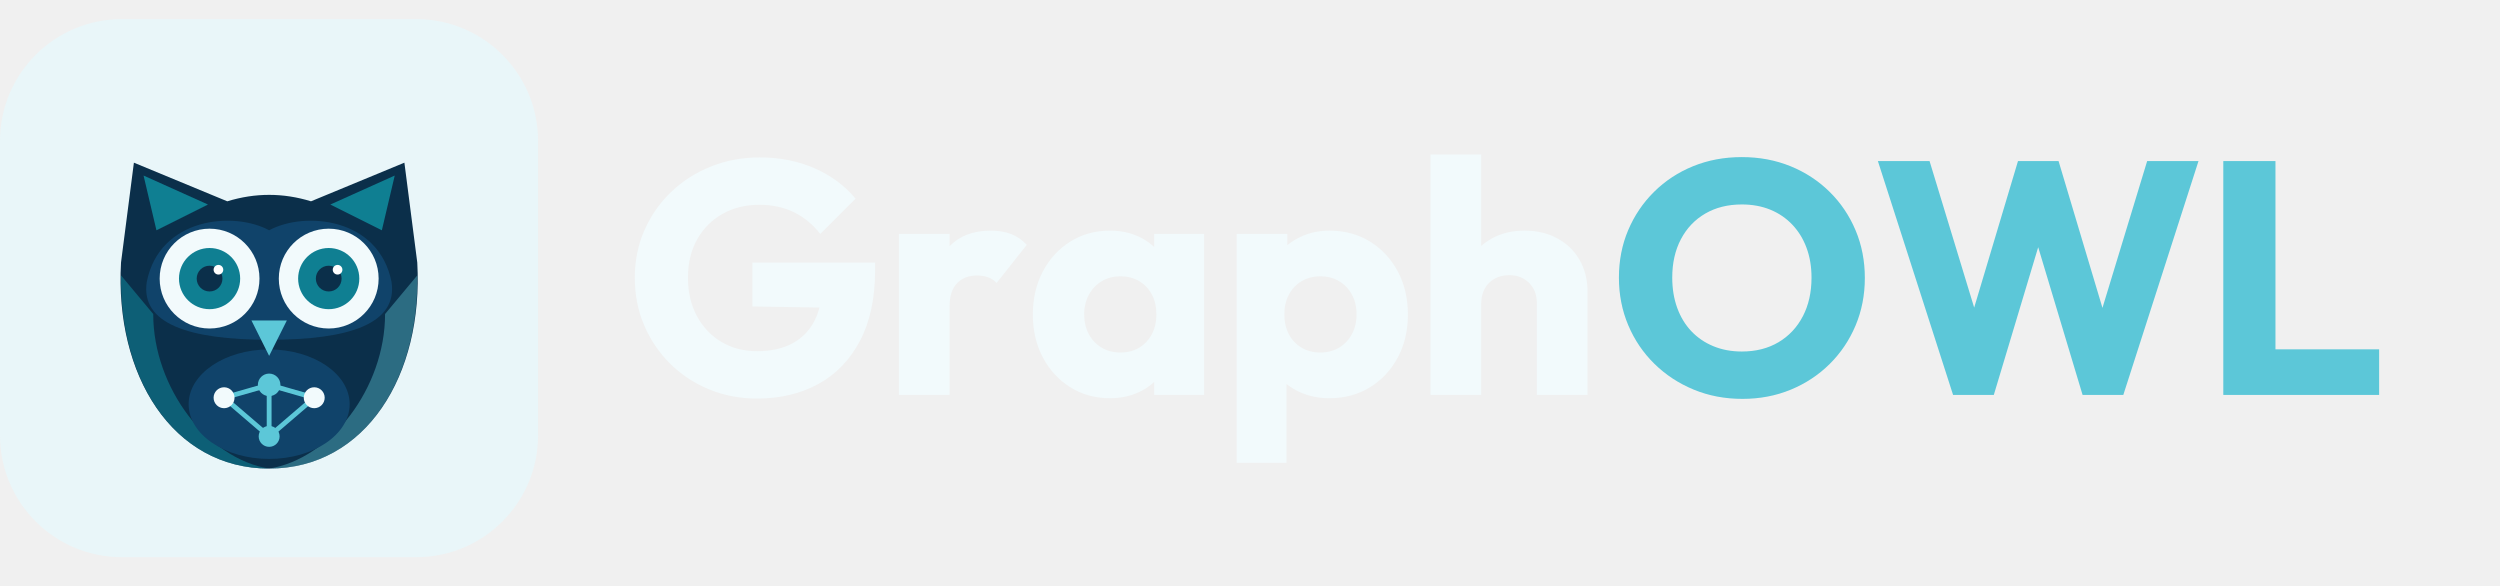
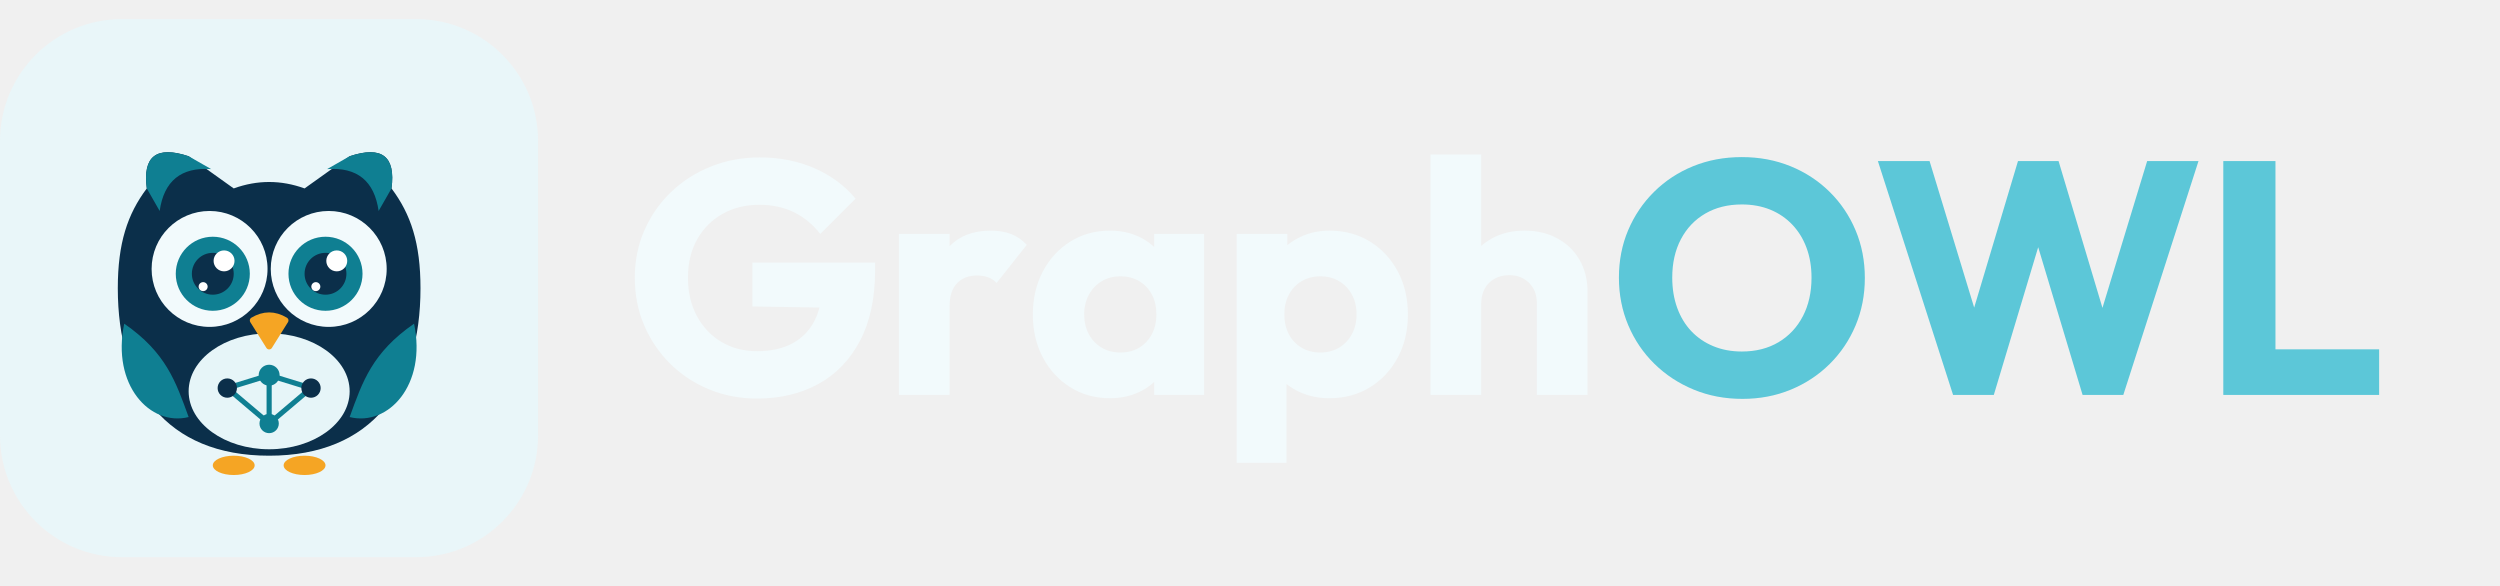
<svg xmlns="http://www.w3.org/2000/svg" viewBox="0 0 785 184" width="785" height="184" role="img" aria-label="GraphOWL">
  <g transform="translate(0 6) scale(0.66)">
    <rect width="256" height="256" rx="58" fill="#e9f6f9" />
    <g transform="translate(30 30) scale(.766)">
-       <path d="M44 50L102 74Q128 66 154 74L212 50L220 112C224 182 188 240 128 240C68 240 32 182 36 112Z" fill="#0b2f4a" />
-       <path d="M36 120C35 186 70 240 128 240C90 234 56 190 56 144Z" fill="#0f7f92" opacity=".6" />
-       <path d="M220 120C221 186 186 240 128 240C166 234 200 190 200 144Z" fill="#5cc7d8" opacity=".4" />
-       <path d="M50 58L90 76L58 92Z" fill="#0f7f92" />
-       <path d="M206 58L166 76L198 92Z" fill="#0f7f92" />
-       <path d="M128 92C150 80 196 84 204 124C208 150 178 160 128 160C78 160 48 150 52 124C60 84 106 80 128 92Z" fill="#10436a" />
-       <ellipse cx="128" cy="200" rx="50" ry="34" fill="#10436a" />
-       <circle cx="91" cy="122" r="31" fill="#f2fafc" />
-       <circle cx="165" cy="122" r="31" fill="#f2fafc" />
-       <circle cx="91" cy="122" r="19" fill="#0f7f92" />
-       <circle cx="165" cy="122" r="19" fill="#0f7f92" />
-       <circle cx="91" cy="122" r="8" fill="#0b2f4a" />
-       <circle cx="165" cy="122" r="8" fill="#0b2f4a" />
-       <circle cx="96.5" cy="116.5" r="3" fill="#fff" />
-       <circle cx="170.5" cy="116.5" r="3" fill="#fff" />
-       <path d="M117 148H139L128 170Z" fill="#5cc7d8" />
-       <g fill="none" stroke="#5cc7d8" stroke-width="3" stroke-linecap="round" stroke-linejoin="round">
-         <path d="M100 196L128 188L156 196L128 220ZM100 196L128 220M128 188V220" />
+       <ellipse cx="106" cy="238" rx="13" ry="6" fill="#f5a524" />
+       <ellipse cx="150" cy="238" rx="13" ry="6" fill="#f5a524" />
+       <path d="M128 232C64 232 34 190 34 128C34 100 40 82 52 66Q48 36 78 46L106 66Q128 58 150 66L178 46Q208 36 204 66C216 82 222 100 222 128C222 190 192 232 128 232Z" fill="#0b2f4a" />
+       <path d="M52 66Q48 36 78 46L92 54Q64 52 60 80Z" fill="#0f7f92" />
+       <path d="M204 66Q208 36 178 46L164 54Q192 52 196 80Z" fill="#0f7f92" />
+       <path d="M38 150C30 188 54 214 78 208C70 186 64 168 38 150Z" fill="#0f7f92" />
+       <path d="M218 150C226 188 202 214 178 208C186 186 192 168 218 150Z" fill="#0f7f92" />
+       <ellipse cx="128" cy="192" rx="50" ry="36" fill="#e6f5f8" />
+       <circle cx="91" cy="116" r="36" fill="#f2fafc" />
+       <circle cx="165" cy="116" r="36" fill="#f2fafc" />
+       <circle cx="93" cy="119" r="23" fill="#0f7f92" />
+       <circle cx="163" cy="119" r="23" fill="#0f7f92" />
+       <circle cx="93" cy="119" r="13" fill="#0b2f4a" />
+       <circle cx="163" cy="119" r="13" fill="#0b2f4a" />
+       <circle cx="100" cy="111" r="6.5" fill="#fff" />
+       <circle cx="170" cy="111" r="6.5" fill="#fff" />
+       <circle cx="87" cy="127" r="2.8" fill="#fff" />
+       <circle cx="157" cy="127" r="2.8" fill="#fff" />
+       <path d="M118 148Q128 142 138 148L128 164Z" fill="#f5a524" stroke="#f5a524" stroke-width="4" stroke-linejoin="round" />
+       <g fill="none" stroke="#0f7f92" stroke-width="3.2" stroke-linecap="round" stroke-linejoin="round">
+         <path d="M102 190L128 182L154 190L128 212ZM102 190L128 212M128 182V212" />
      </g>
-       <circle cx="100" cy="196" r="6.5" fill="#f2fafc" />
-       <circle cx="156" cy="196" r="6.5" fill="#f2fafc" />
-       <circle cx="128" cy="188" r="7" fill="#5cc7d8" />
-       <circle cx="128" cy="220" r="6.5" fill="#5cc7d8" />
+       <circle cx="102" cy="190" r="6" fill="#0b2f4a" />
+       <circle cx="154" cy="190" r="6" fill="#0b2f4a" />
+       <circle cx="128" cy="182" r="6.5" fill="#0f7f92" />
+       <circle cx="128" cy="212" r="6" fill="#0f7f92" />
    </g>
  </g>
  <path d="M237.704 125.144Q229.644 125.144 222.65 122.258Q215.656 119.372 210.43 114.198Q205.204 109.024 202.266 102.134Q199.328 95.244 199.328 87.236Q199.328 79.176 202.344 72.312Q205.36 65.448 210.716 60.3Q216.072 55.152 223.222 52.292Q230.372 49.432 238.588 49.432Q248.052 49.432 255.826 52.864Q263.6 56.296 268.644 62.38L257.568 73.456Q254.032 68.932 249.248 66.618Q244.464 64.304 238.432 64.304Q231.932 64.304 226.862 67.164Q221.792 70.024 218.906 75.172Q216.02 80.32 216.02 87.184Q216.02 94.048 218.828 99.248Q221.636 104.448 226.524 107.36Q231.412 110.272 237.756 110.272Q244.204 110.272 248.754 107.854Q253.304 105.436 255.722 100.782Q258.14 96.128 258.14 89.524L269.008 96.752L236.248 96.232V82.452H274.78V84.844Q274.78 98.0 270.048 106.996Q265.316 115.992 256.97 120.568Q248.624 125.144 237.704 125.144Z M282.256 124.0V73.456H298.168V124.0ZM298.168 96.284 291.46 91.084Q293.436 82.192 298.168 77.304Q302.899 72.416 311.116 72.416Q314.756 72.416 317.538 73.508Q320.32 74.6 322.4 76.888L312.936 88.848Q311.896 87.704 310.356 87.106Q308.816 86.508 306.8 86.508Q302.848 86.508 300.508 88.939Q298.168 91.37 298.168 96.284Z M348.544 125.04Q341.576 125.04 336.09 121.608Q330.604 118.176 327.458 112.248Q324.312 106.32 324.312 98.78Q324.312 91.188 327.458 85.234Q330.604 79.28 336.09 75.848Q341.576 72.416 348.544 72.416Q353.64 72.416 357.748 74.392Q361.856 76.368 364.43 79.852Q367.004 83.336 367.368 87.808V109.648Q367.004 114.12 364.456 117.604Q361.908 121.088 357.774 123.064Q353.64 125.04 348.544 125.04ZM351.768 110.688Q356.864 110.688 359.984 107.334Q363.104 103.98 363.104 98.728Q363.104 95.192 361.7 92.514Q360.296 89.836 357.748 88.302Q355.2 86.768 351.82 86.768Q348.492 86.768 345.944 88.302Q343.396 89.836 341.914 92.54Q340.432 95.244 340.432 98.728Q340.432 102.212 341.888 104.916Q343.344 107.62 345.918 109.154Q348.492 110.688 351.768 110.688ZM362.428 124.0V110.428L364.82 98.104L362.428 85.884V73.456H378.08V124.0Z M417.432 125.04Q412.284 125.04 408.02 123.064Q403.756 121.088 401.078 117.604Q398.4 114.12 397.984 109.648V88.328Q398.4 83.856 401.104 80.242Q403.808 76.628 408.067 74.522Q412.325 72.416 417.432 72.416Q424.608 72.416 430.172 75.848Q435.736 79.28 438.908 85.234Q442.08 91.188 442.08 98.78Q442.08 106.32 438.908 112.248Q435.736 118.176 430.172 121.608Q424.608 125.04 417.432 125.04ZM388.312 145.32V73.456H404.224V86.432L401.572 98.728L403.964 111.0V145.32ZM414.55 110.688Q417.92 110.688 420.484 109.154Q423.048 107.62 424.504 104.912Q425.96 102.205 425.96 98.709Q425.96 95.192 424.504 92.514Q423.048 89.836 420.496 88.302Q417.945 86.768 414.62 86.768Q411.296 86.768 408.722 88.285Q406.149 89.803 404.718 92.496Q403.288 95.189 403.288 98.721Q403.288 102.212 404.692 104.916Q406.096 107.62 408.67 109.154Q411.244 110.688 414.55 110.688Z M482.576 124.0V95.244Q482.576 91.24 480.132 88.822Q477.688 86.404 473.905 86.404Q471.331 86.404 469.335 87.496Q467.34 88.588 466.222 90.59Q465.104 92.592 465.104 95.244L458.916 92.228Q458.916 86.248 461.438 81.802Q463.96 77.356 468.427 74.886Q472.893 72.416 478.697 72.416Q484.604 72.416 489.076 74.886Q493.548 77.356 496.018 81.672Q498.488 85.988 498.488 91.656V124.0ZM449.192 124.0V48.496H465.104V124.0Z" fill="#f2fafc" />
  <path d="M547.132 125.248Q538.864 125.248 531.818 122.336Q524.772 119.424 519.494 114.25Q514.216 109.076 511.278 102.134Q508.34 95.192 508.34 87.184Q508.34 79.124 511.252 72.26Q514.164 65.396 519.39 60.222Q524.616 55.048 531.636 52.188Q538.656 49.328 546.924 49.328Q555.192 49.328 562.212 52.188Q569.232 55.048 574.484 60.222Q579.736 65.396 582.648 72.312Q585.56 79.228 585.56 87.288Q585.56 95.296 582.648 102.212Q579.736 109.128 574.51 114.302Q569.284 119.476 562.29 122.362Q555.296 125.248 547.132 125.248ZM546.924 110.376Q553.528 110.376 558.442 107.464Q563.356 104.552 566.086 99.326Q568.816 94.1 568.816 87.184Q568.816 82.036 567.256 77.824Q565.696 73.612 562.784 70.544Q559.872 67.476 555.868 65.838Q551.864 64.2 546.924 64.2Q540.372 64.2 535.458 67.06Q530.544 69.92 527.814 75.094Q525.084 80.268 525.084 87.184Q525.084 92.384 526.644 96.674Q528.204 100.964 531.09 104.006Q533.976 107.048 538.006 108.712Q542.036 110.376 546.924 110.376Z M613.264 124.0 589.656 50.576H605.88L623.092 107.1H616.748L633.648 50.576H646.388L663.288 107.1H656.996L674.208 50.576H690.328L666.72 124.0H653.928L636.976 67.58H643.008L626.056 124.0Z M698.116 124.0V50.576H714.496V124.0ZM710.7 124.0V109.7H747.048V124.0Z" fill="#5cc7d8" />
</svg>
